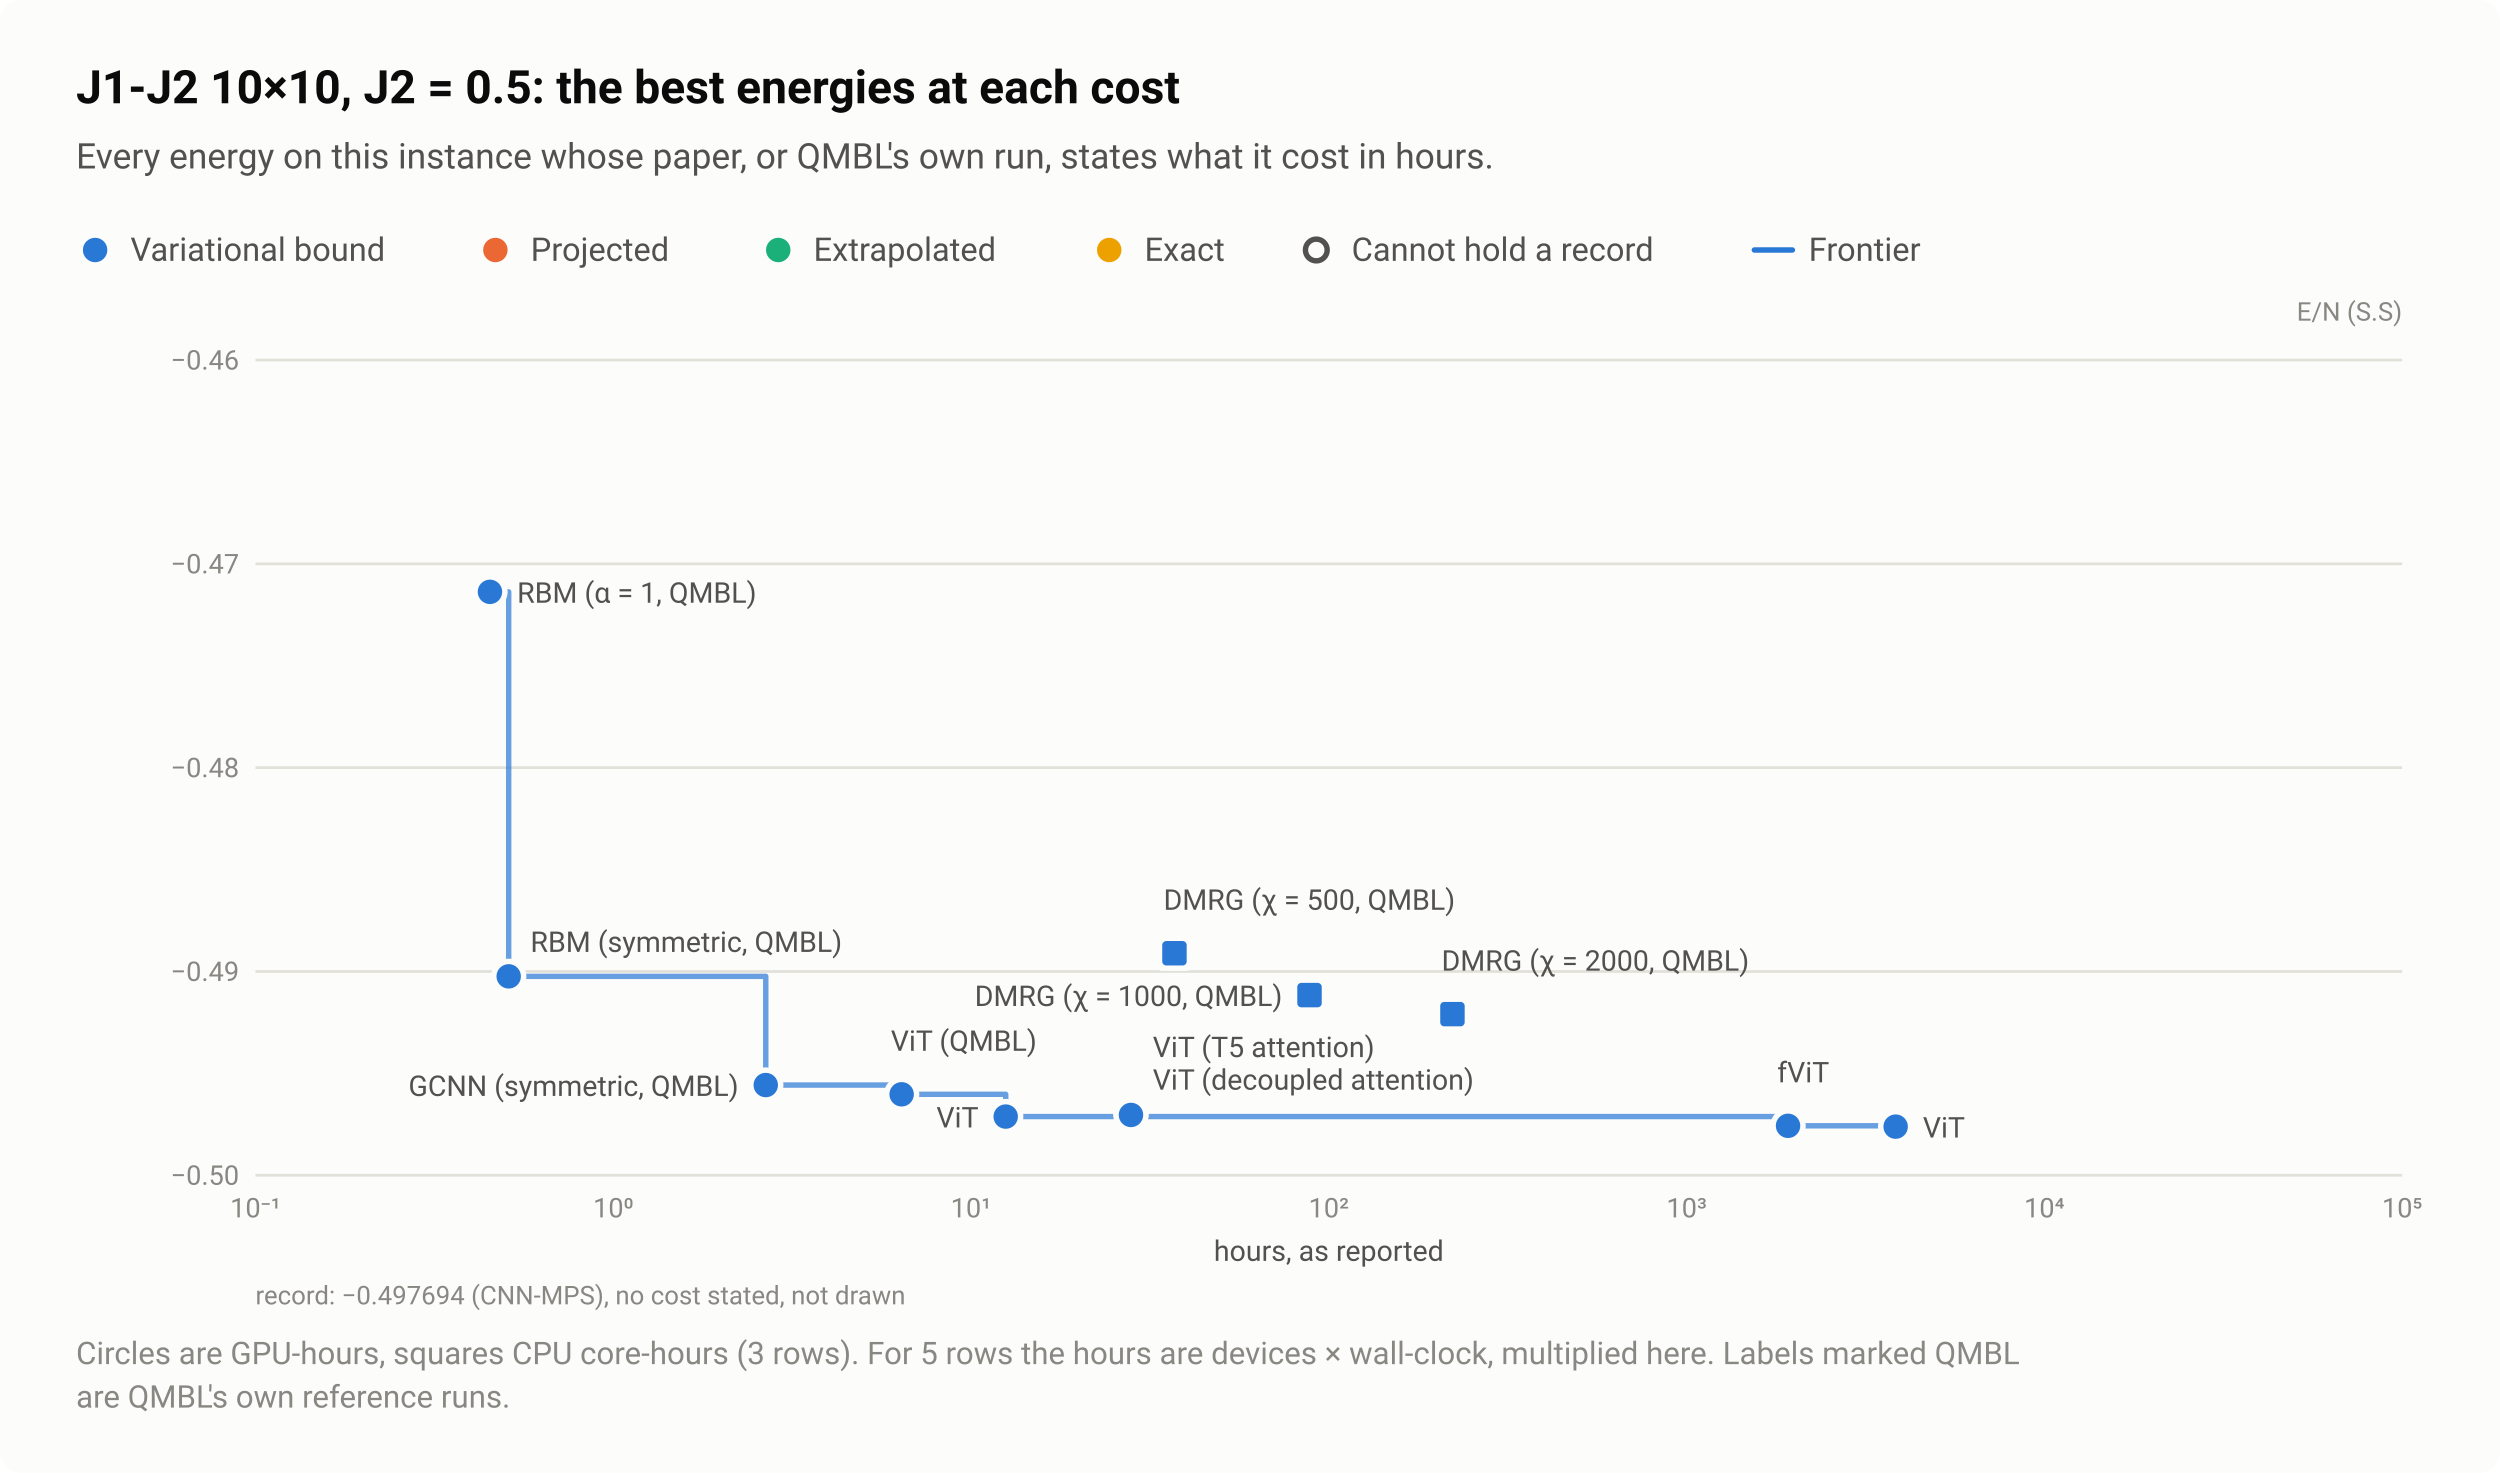
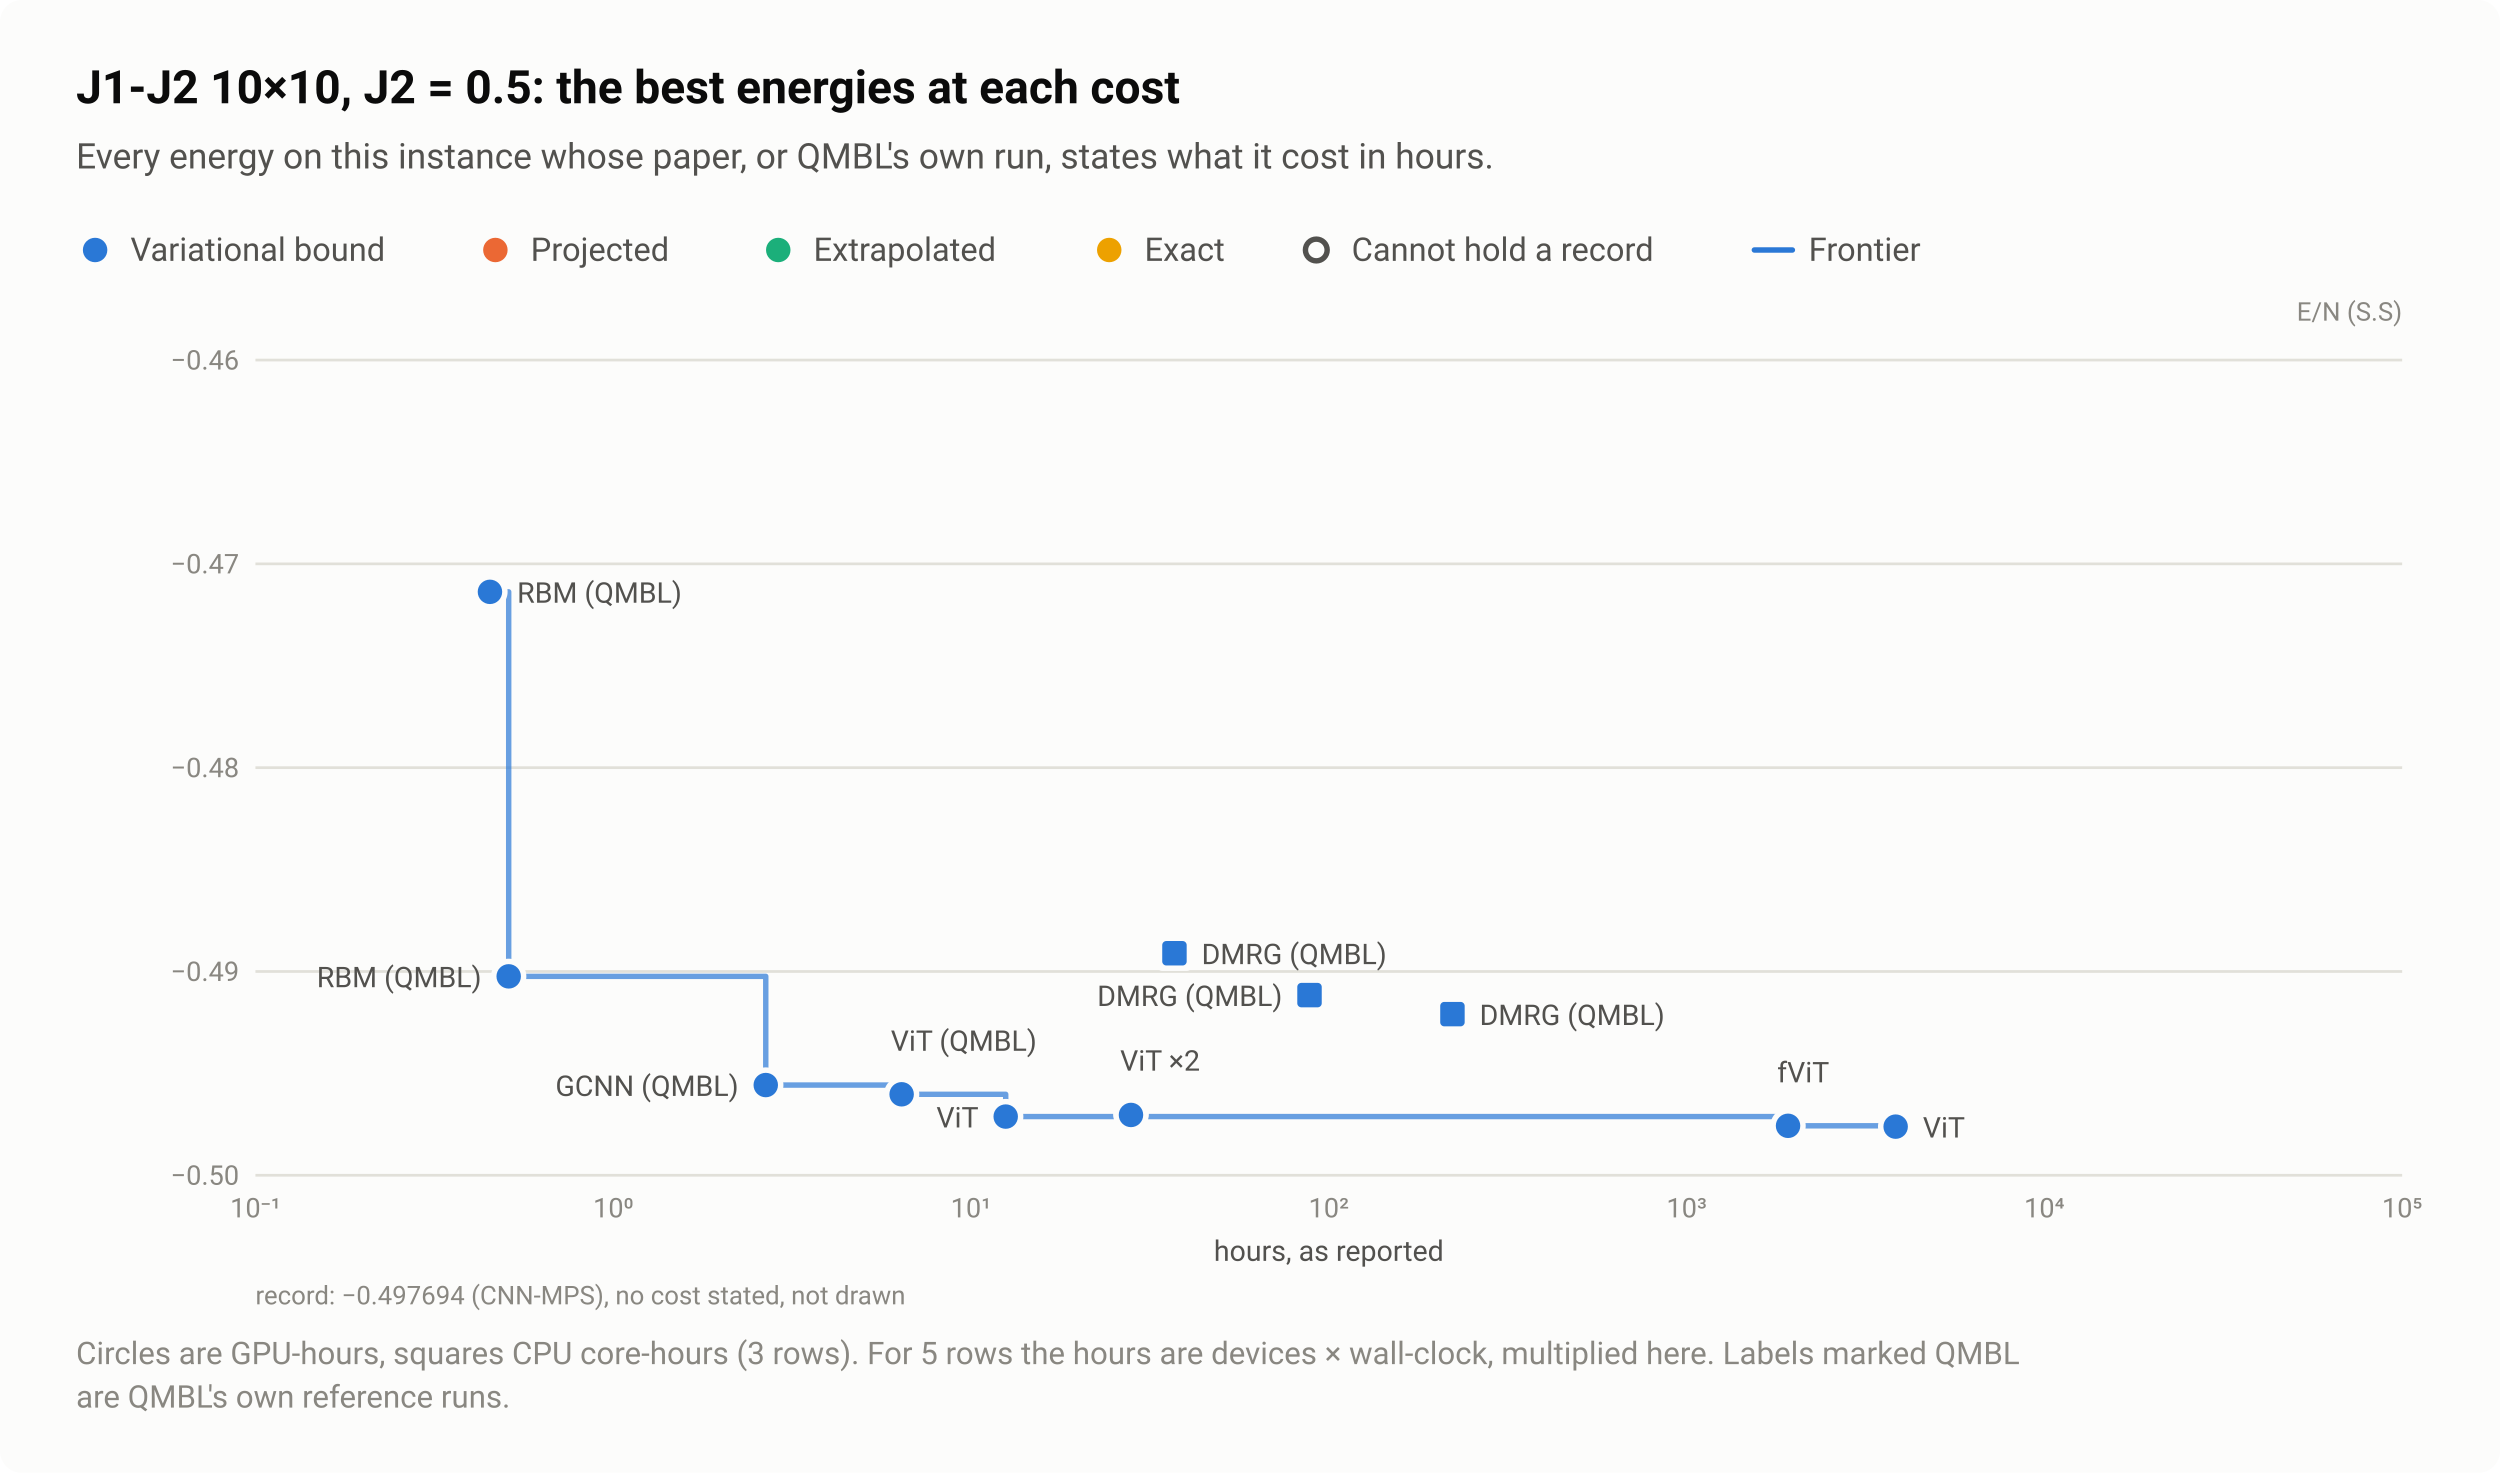
<svg xmlns="http://www.w3.org/2000/svg" width="920" height="542" viewBox="0 0 920 542" role="img" aria-labelledby="title desc">
  <style>text{font-family:system-ui,-apple-system,"Segoe UI",Roboto,"Helvetica Neue",Arial,sans-serif}</style>
  <rect width="920" height="542" rx="8" fill="#fcfcfb" />
  <text x="28" y="38" font-size="17" fill="#0b0b0b" font-weight="600">J1-J2 10×10, J2 = 0.5: the best energies at each cost</text>
  <text x="28" y="62" font-size="13" fill="#52514e">Every energy on this instance whose paper, or QMBL's own run, states what it cost in hours.</text>
  <circle cx="35" cy="92" r="6.5" fill="#fcfcfb" />
  <circle cx="35" cy="92" r="4.5" fill="#2a78d6" />
  <text x="48" y="96" font-size="12" fill="#52514e">Variational bound</text>
  <circle cx="182.3" cy="92" r="6.5" fill="#fcfcfb" />
  <circle cx="182.3" cy="92" r="4.5" fill="#eb6834" />
  <text x="195.3" y="96" font-size="12" fill="#52514e">Projected</text>
  <circle cx="286.4" cy="92" r="6.5" fill="#fcfcfb" />
  <circle cx="286.4" cy="92" r="4.5" fill="#1baf7a" />
  <text x="299.4" y="96" font-size="12" fill="#52514e">Extrapolated</text>
  <circle cx="408.2" cy="92" r="6.5" fill="#fcfcfb" />
  <circle cx="408.2" cy="92" r="4.5" fill="#eda100" />
  <text x="421.2" y="96" font-size="12" fill="#52514e">Exact</text>
  <circle cx="484.4" cy="92" r="6.5" fill="#fcfcfb" />
  <circle cx="484.4" cy="92" r="4" fill="#fcfcfb" stroke="#52514e" stroke-width="2" />
  <text x="497.4" y="96" font-size="12" fill="#52514e">Cannot hold a record</text>
  <path d="M645.6 92H659.6" stroke="#2a78d6" stroke-width="2" stroke-linecap="round" />
  <text x="665.6" y="96" font-size="12" fill="#52514e">Frontier</text>
  <text x="884" y="118" font-size="9.5" fill="#898781" text-anchor="end">E/N (S.S)</text>
  <path d="M94 432.5H884" stroke="#e1e0d9" stroke-width="1" />
  <text x="88" y="436" font-size="10" fill="#898781" text-anchor="end" style="font-variant-numeric:tabular-nums">−0.50</text>
  <path d="M94 357.5H884" stroke="#e1e0d9" stroke-width="1" />
  <text x="88" y="361" font-size="10" fill="#898781" text-anchor="end" style="font-variant-numeric:tabular-nums">−0.49</text>
  <path d="M94 282.5H884" stroke="#e1e0d9" stroke-width="1" />
  <text x="88" y="286" font-size="10" fill="#898781" text-anchor="end" style="font-variant-numeric:tabular-nums">−0.48</text>
  <path d="M94 207.5H884" stroke="#e1e0d9" stroke-width="1" />
  <text x="88" y="211" font-size="10" fill="#898781" text-anchor="end" style="font-variant-numeric:tabular-nums">−0.47</text>
  <path d="M94 132.5H884" stroke="#e1e0d9" stroke-width="1" />
  <text x="88" y="136" font-size="10" fill="#898781" text-anchor="end" style="font-variant-numeric:tabular-nums">−0.46</text>
  <text x="94" y="448" font-size="10" fill="#898781" text-anchor="middle" style="font-variant-numeric:tabular-nums">10⁻¹</text>
  <text x="225.7" y="448" font-size="10" fill="#898781" text-anchor="middle" style="font-variant-numeric:tabular-nums">10⁰</text>
  <text x="357.3" y="448" font-size="10" fill="#898781" text-anchor="middle" style="font-variant-numeric:tabular-nums">10¹</text>
  <text x="489" y="448" font-size="10" fill="#898781" text-anchor="middle" style="font-variant-numeric:tabular-nums">10²</text>
  <text x="620.7" y="448" font-size="10" fill="#898781" text-anchor="middle" style="font-variant-numeric:tabular-nums">10³</text>
  <text x="752.3" y="448" font-size="10" fill="#898781" text-anchor="middle" style="font-variant-numeric:tabular-nums">10⁴</text>
  <text x="884" y="448" font-size="10" fill="#898781" text-anchor="middle" style="font-variant-numeric:tabular-nums">10⁵</text>
  <path d="M180.3 217.8H187.2V359.3H281.8V399.3H331.8V402.7H370.1V410.9H658V414.3H697.6V414.6" fill="none" stroke="#2a78d6" stroke-width="2" stroke-linejoin="round" stroke-linecap="round" opacity="0.7" />
  <a class="pt" href="/instances/#r-J1J2_square_100_P_0_5-222e496c">
    <circle cx="658" cy="414.3" r="6.5" fill="#fcfcfb" />
    <circle cx="658" cy="414.3" r="4.5" fill="#2a78d6" />
  </a>
  <a class="pt" href="/instances/#r-J1J2_square_100_P_0_5-4acf1166">
    <circle cx="697.6" cy="414.6" r="6.5" fill="#fcfcfb" />
    <circle cx="697.6" cy="414.6" r="4.5" fill="#2a78d6" />
  </a>
  <a class="pt" href="/instances/#r-J1J2_square_100_P_0_5-0c62bd86">
    <circle cx="416.2" cy="409.7" r="6.5" fill="#fcfcfb" />
    <circle cx="416.2" cy="409.7" r="4.5" fill="#2a78d6" />
  </a>
  <a class="pt" href="/instances/#r-J1J2_square_100_P_0_5-5bc62a0e">
    <circle cx="416.2" cy="410.3" r="6.5" fill="#fcfcfb" />
    <circle cx="416.2" cy="410.3" r="4.5" fill="#2a78d6" />
  </a>
  <a class="pt" href="/instances/#r-J1J2_square_100_P_0_5-3709d247">
    <circle cx="370.1" cy="410.9" r="6.5" fill="#fcfcfb" />
    <circle cx="370.1" cy="410.9" r="4.5" fill="#2a78d6" />
  </a>
  <a class="pt" href="/instances/#r-J1J2_square_100_P_0_5-83c11739">
    <rect x="425.7" y="344.3" width="13" height="13" rx="2" fill="#fcfcfb" />
    <rect x="427.7" y="346.3" width="9" height="9" rx="1.5" fill="#2a78d6" />
  </a>
  <a class="pt" href="/instances/#r-J1J2_square_100_P_0_5-5a226236">
    <rect x="475.4" y="359.7" width="13" height="13" rx="2" fill="#fcfcfb" />
    <rect x="477.4" y="361.7" width="9" height="9" rx="1.5" fill="#2a78d6" />
  </a>
  <a class="pt" href="/instances/#r-J1J2_square_100_P_0_5-bc634d92">
    <rect x="528" y="366.7" width="13" height="13" rx="2" fill="#fcfcfb" />
    <rect x="530" y="368.7" width="9" height="9" rx="1.5" fill="#2a78d6" />
  </a>
  <a class="pt" href="/instances/#r-J1J2_square_100_P_0_5-bb23793d">
    <circle cx="281.8" cy="399.3" r="6.5" fill="#fcfcfb" />
    <circle cx="281.8" cy="399.3" r="4.5" fill="#2a78d6" />
  </a>
  <a class="pt" href="/instances/#r-J1J2_square_100_P_0_5-ad403d72">
    <circle cx="180.3" cy="217.8" r="6.5" fill="#fcfcfb" />
    <circle cx="180.3" cy="217.8" r="4.5" fill="#2a78d6" />
  </a>
  <a class="pt" href="/instances/#r-J1J2_square_100_P_0_5-0f92e030">
    <circle cx="187.2" cy="359.3" r="6.5" fill="#fcfcfb" />
    <circle cx="187.2" cy="359.3" r="4.5" fill="#2a78d6" />
  </a>
  <a class="pt" href="/instances/#r-J1J2_square_100_P_0_5-cfb40412">
    <circle cx="331.8" cy="402.7" r="6.5" fill="#fcfcfb" />
    <circle cx="331.8" cy="402.7" r="4.5" fill="#2a78d6" />
  </a>
-   <text x="190.3" y="221.8" font-size="10.5" fill="#52514e" text-anchor="start">RBM (α = 1, QMBL)</text>
-   <text x="428.2" y="334.8" font-size="10.5" fill="#52514e" text-anchor="start">DMRG (χ = 500, QMBL)</text>
-   <text x="195.2" y="350.3" font-size="10.5" fill="#52514e" text-anchor="start">RBM (symmetric, QMBL)</text>
-   <text x="530.5" y="357.2" font-size="10.5" fill="#52514e" text-anchor="start">DMRG (χ = 2000, QMBL)</text>
-   <text x="471.9" y="370.2" font-size="10.5" fill="#52514e" text-anchor="end">DMRG (χ = 1000, QMBL)</text>
-   <text x="327.8" y="386.7" font-size="10.5" fill="#52514e" text-anchor="start">ViT (QMBL)</text>
-   <text x="424.2" y="389" font-size="10.5" fill="#52514e" text-anchor="start">ViT (T5 attention)</text>
-   <text x="654" y="398.3" font-size="10.5" fill="#52514e" text-anchor="start">fViT</text>
-   <text x="424.2" y="401" font-size="10.5" fill="#52514e" text-anchor="start">ViT (decoupled attention)</text>
-   <text x="271.8" y="403.3" font-size="10.5" fill="#52514e" text-anchor="end">GCNN (symmetric, QMBL)</text>
-   <text x="360.1" y="414.9" font-size="10.5" fill="#52514e" text-anchor="end">ViT</text>
-   <text x="707.6" y="418.6" font-size="10.5" fill="#52514e" text-anchor="start">ViT</text>
+   <a class="pt" href="/instances/#r-J1J2_square_100_P_0_5-ad403d72">
+     <text x="190.3" y="221.8" font-size="10.5" fill="#52514e" text-anchor="start">RBM (QMBL)</text>
+   </a>
+   <a class="pt" href="/instances/#r-J1J2_square_100_P_0_5-83c11739">
+     <text x="442.2" y="354.8" font-size="10.5" fill="#52514e" text-anchor="start">DMRG (QMBL)</text>
+   </a>
+   <a class="pt" href="/instances/#r-J1J2_square_100_P_0_5-0f92e030">
+     <text x="177.2" y="363.3" font-size="10.5" fill="#52514e" text-anchor="end">RBM (QMBL)</text>
+   </a>
+   <a class="pt" href="/instances/#r-J1J2_square_100_P_0_5-5a226236">
+     <text x="471.9" y="370.2" font-size="10.5" fill="#52514e" text-anchor="end">DMRG (QMBL)</text>
+   </a>
+   <a class="pt" href="/instances/#r-J1J2_square_100_P_0_5-bc634d92">
+     <text x="544.5" y="377.2" font-size="10.5" fill="#52514e" text-anchor="start">DMRG (QMBL)</text>
+   </a>
+   <a class="pt" href="/instances/#r-J1J2_square_100_P_0_5-cfb40412">
+     <text x="327.8" y="386.7" font-size="10.5" fill="#52514e" text-anchor="start">ViT (QMBL)</text>
+   </a>
+   <a class="pt" href="/instances/#r-J1J2_square_100_P_0_5-5bc62a0e" data-rows="r-J1J2_square_100_P_0_5-5bc62a0e r-J1J2_square_100_P_0_5-0c62bd86">
+     <text x="412.2" y="394" font-size="10.5" fill="#52514e" text-anchor="start">ViT ×2</text>
+   </a>
+   <a class="pt" href="/instances/#r-J1J2_square_100_P_0_5-222e496c">
+     <text x="654" y="398.3" font-size="10.5" fill="#52514e" text-anchor="start">fViT</text>
+   </a>
+   <a class="pt" href="/instances/#r-J1J2_square_100_P_0_5-bb23793d">
+     <text x="271.8" y="403.3" font-size="10.5" fill="#52514e" text-anchor="end">GCNN (QMBL)</text>
+   </a>
+   <a class="pt" href="/instances/#r-J1J2_square_100_P_0_5-3709d247">
+     <text x="360.1" y="414.9" font-size="10.5" fill="#52514e" text-anchor="end">ViT</text>
+   </a>
+   <a class="pt" href="/instances/#r-J1J2_square_100_P_0_5-4acf1166">
+     <text x="707.6" y="418.6" font-size="10.5" fill="#52514e" text-anchor="start">ViT</text>
+   </a>
  <text x="489" y="464" font-size="10.5" fill="#52514e" text-anchor="middle">hours, as reported</text>
  <text x="94" y="480" font-size="9.5" fill="#898781">record: −0.497694 (CNN-MPS), no cost stated, not drawn</text>
  <text x="28" y="502" font-size="11.5" fill="#898781">Circles are GPU-hours, squares CPU core-hours (3 rows). For 5 rows the hours are devices × wall-clock, multiplied here. Labels marked QMBL</text>
  <text x="28" y="518" font-size="11.5" fill="#898781">are QMBL's own reference runs.</text>
</svg>
